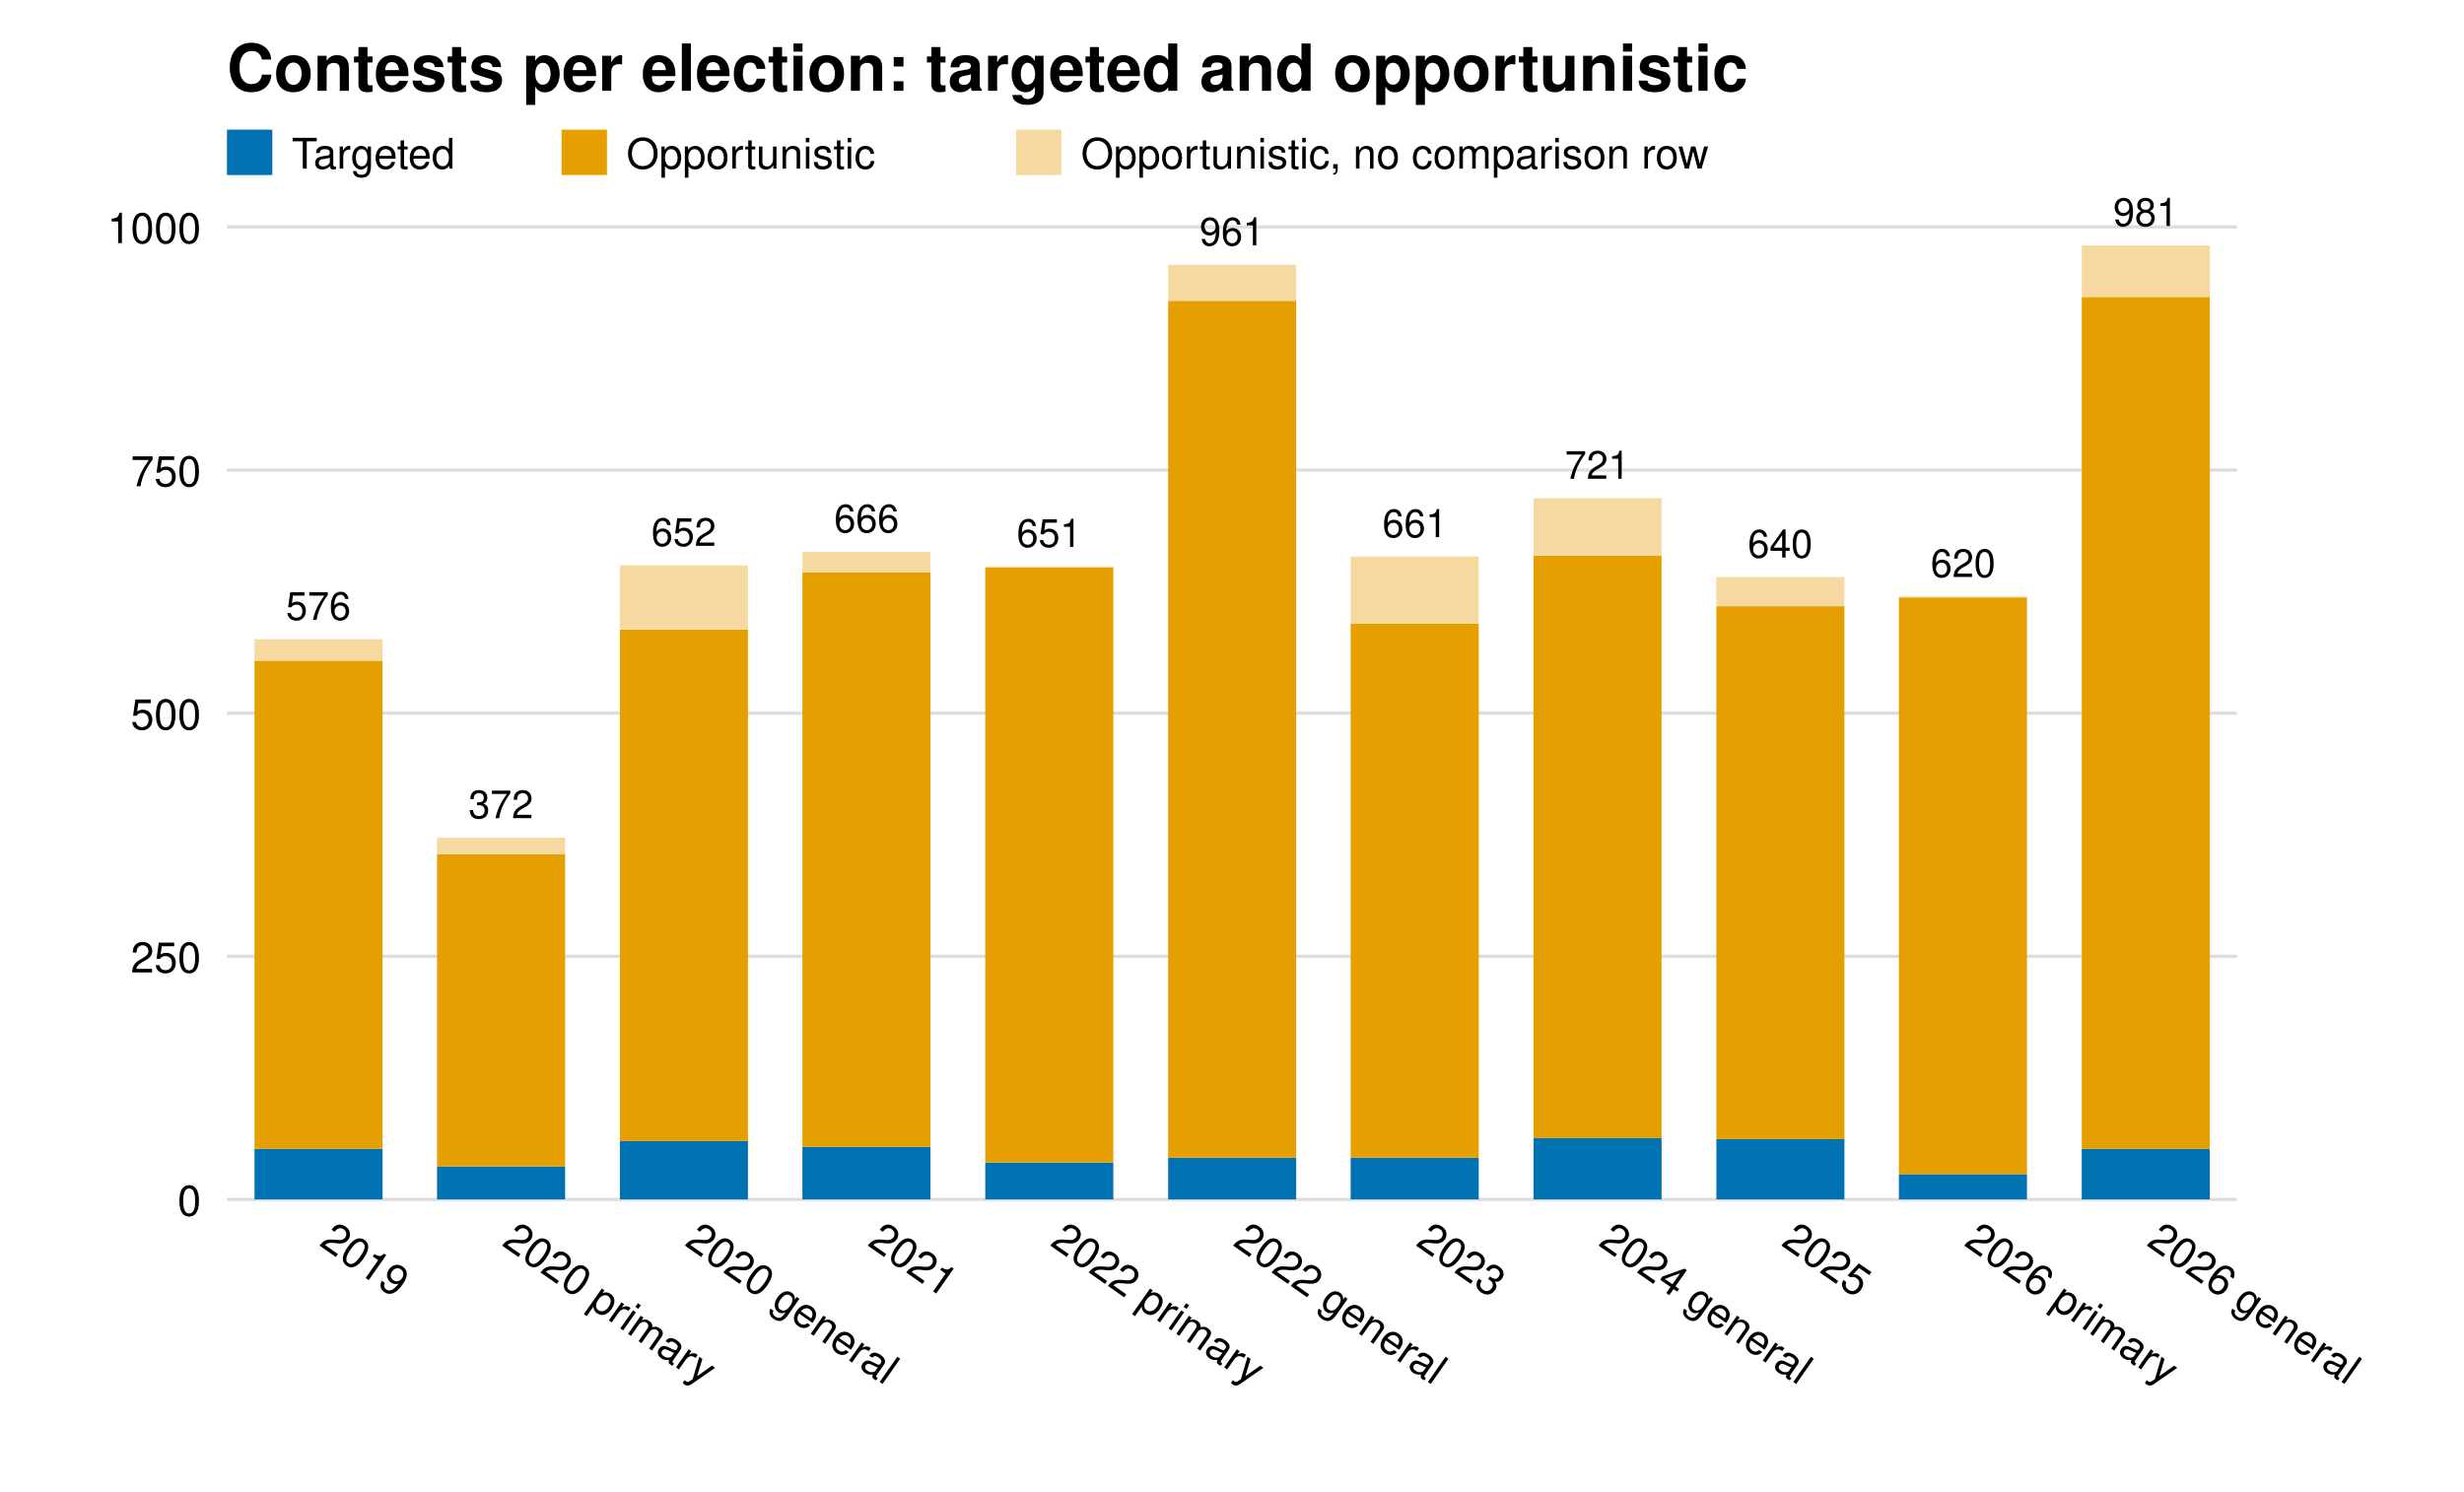
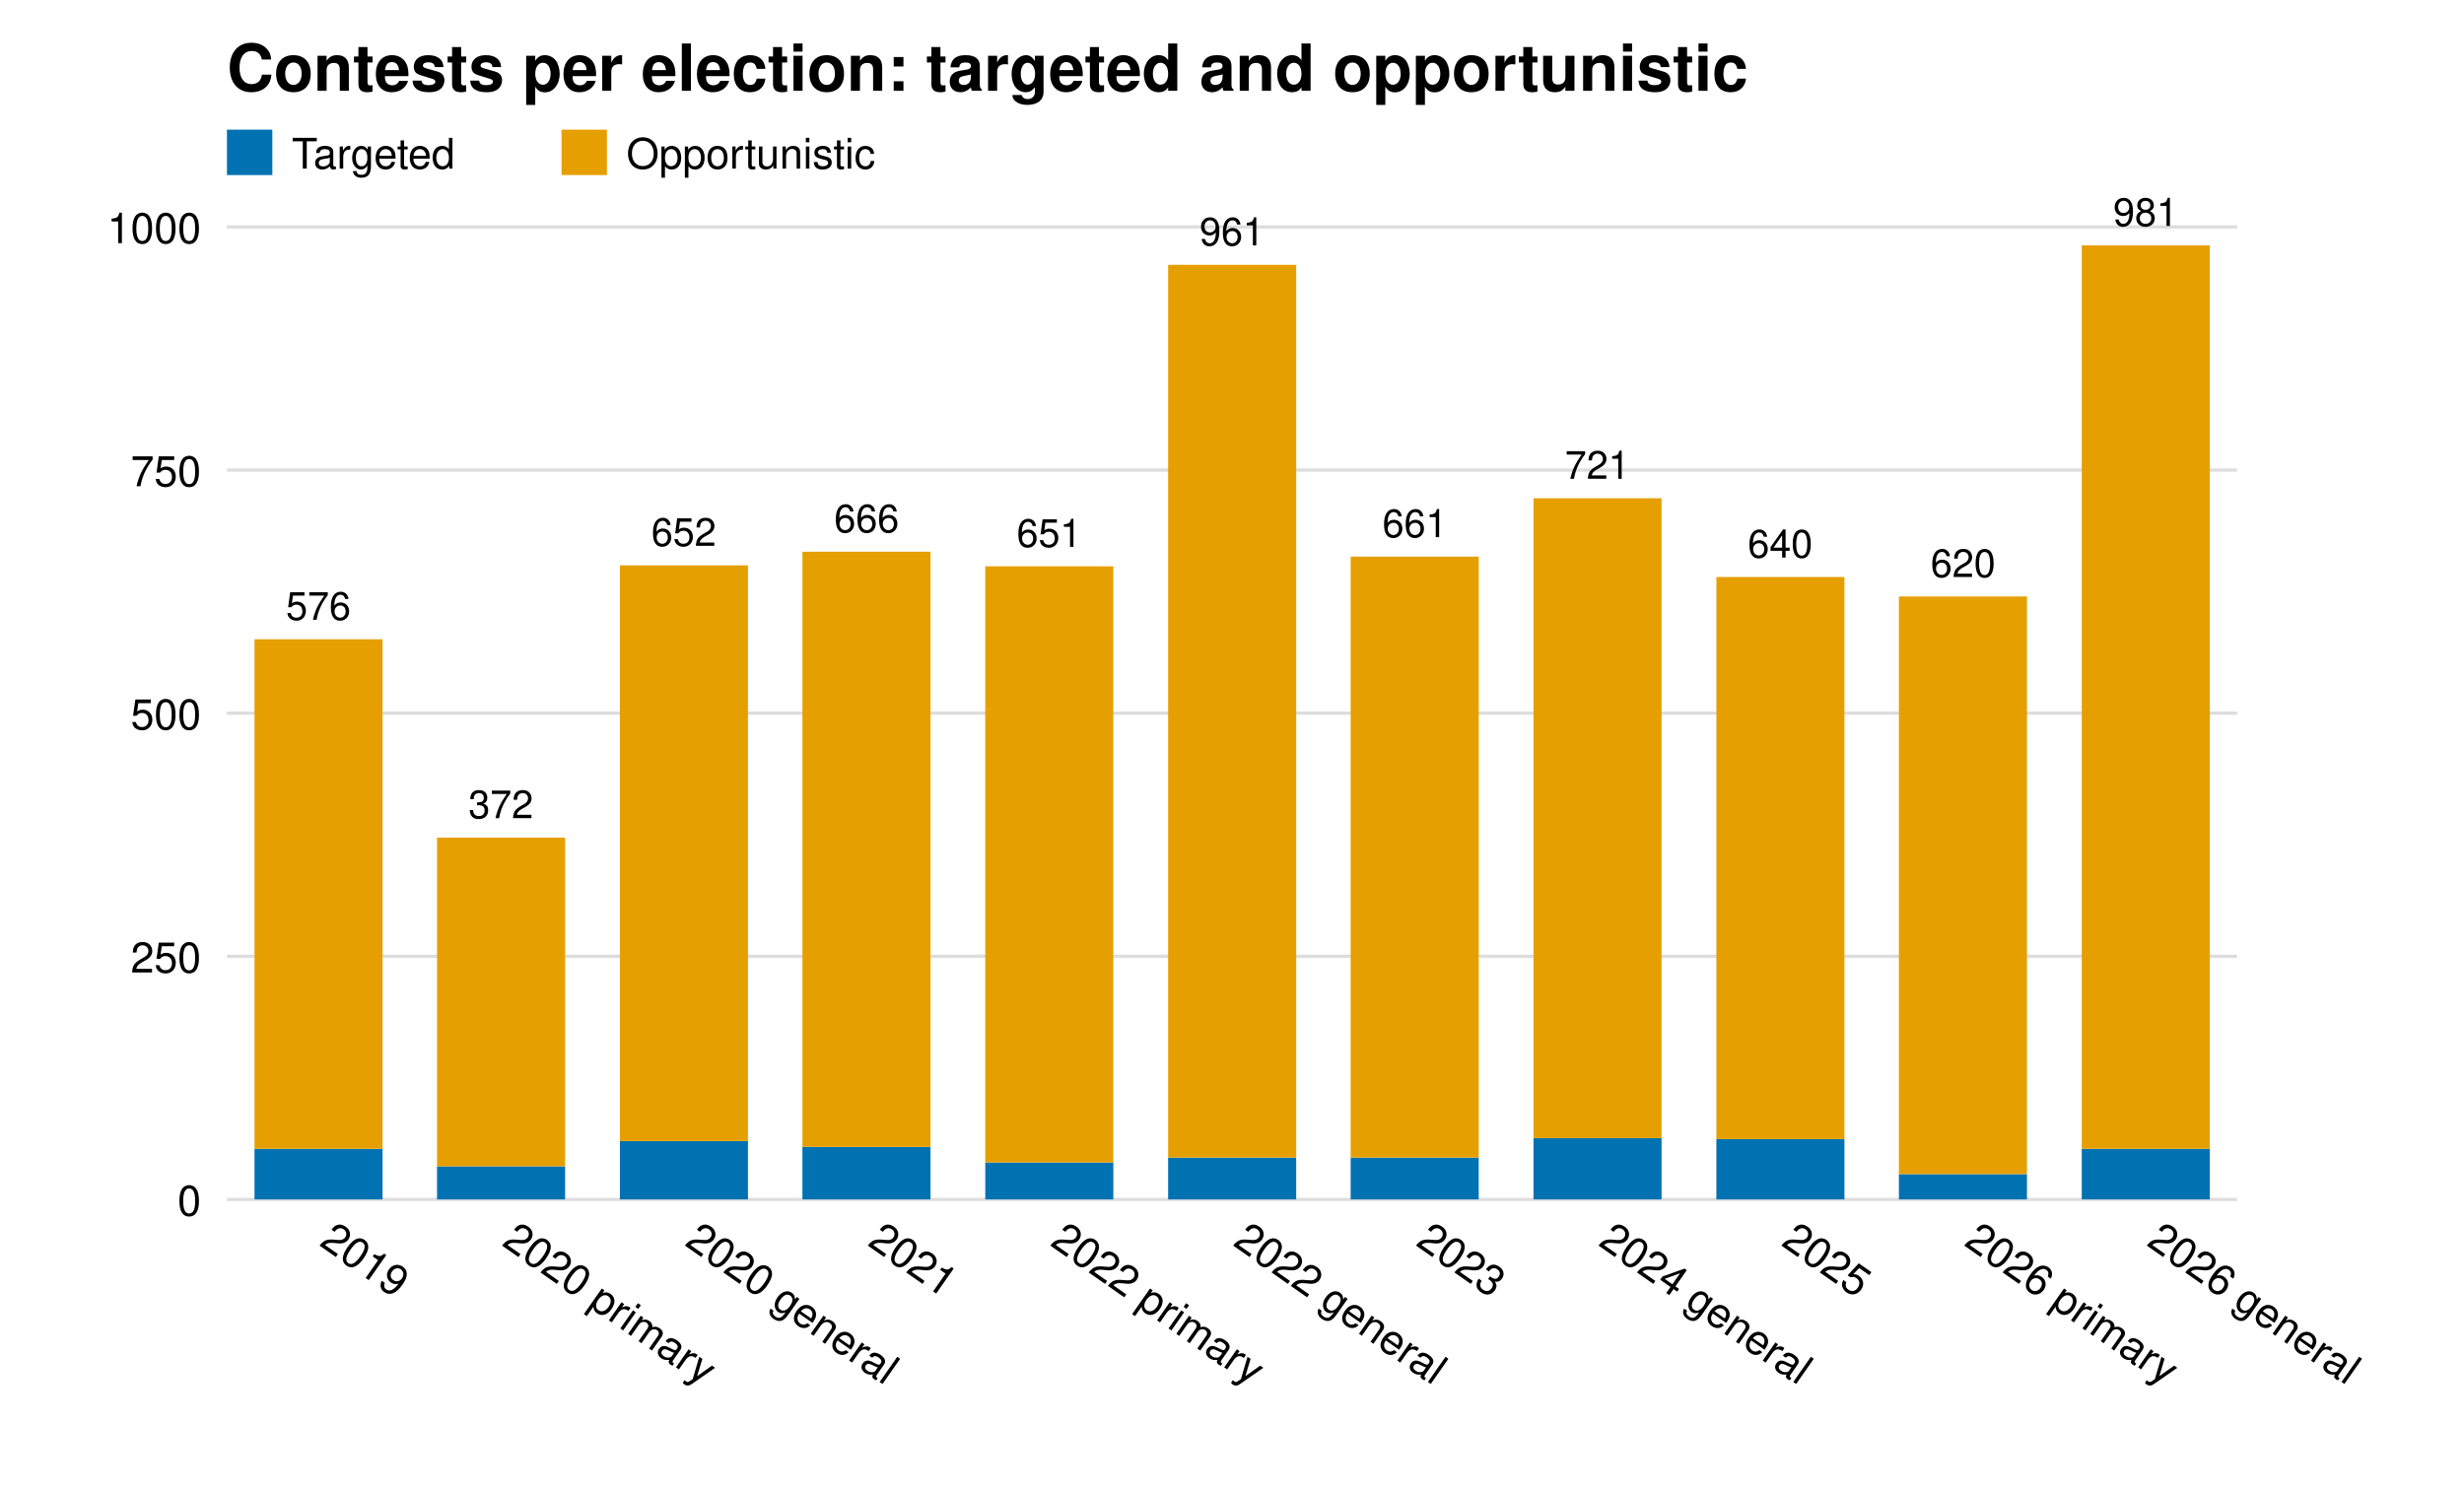
<svg xmlns="http://www.w3.org/2000/svg" width="760" height="460" viewBox="0 0 760 460" font-family="Helvetica, Arial, sans-serif">
  <text x="70" y="28" font-size="20" font-weight="bold">Contests per election: targeted and opportunistic</text>
  <line x1="70" x2="690" y1="370.0" y2="370.0" stroke="#dddddd" />
  <text x="62" y="375.0" font-size="13" text-anchor="end">0</text>
  <line x1="70" x2="690" y1="295.0" y2="295.0" stroke="#dddddd" />
  <text x="62" y="300.0" font-size="13" text-anchor="end">250</text>
  <line x1="70" x2="690" y1="220.0" y2="220.0" stroke="#dddddd" />
  <text x="62" y="225.0" font-size="13" text-anchor="end">500</text>
  <line x1="70" x2="690" y1="145.0" y2="145.0" stroke="#dddddd" />
  <text x="62" y="150.0" font-size="13" text-anchor="end">750</text>
  <line x1="70" x2="690" y1="70.0" y2="70.0" stroke="#dddddd" />
  <text x="62" y="75.0" font-size="13" text-anchor="end">1000</text>
  <rect x="78.5" y="354.4" width="39.5" height="15.6" fill="#0072B2" />
-   <rect x="78.5" y="203.8" width="39.5" height="150.6" fill="#E69F00" />
-   <rect x="78.5" y="197.2" width="39.5" height="6.6" fill="#F5D9A0" />
+   <rect x="78.5" y="197.2" width="39.5" height="157.2" fill="#E69F00" />
  <text x="98.2" y="191.2" font-size="12" text-anchor="middle">576</text>
  <text transform="translate(98.2,384) rotate(35)" font-size="13">2019</text>
  <rect x="134.8" y="359.8" width="39.5" height="10.2" fill="#0072B2" />
-   <rect x="134.8" y="263.5" width="39.5" height="96.3" fill="#E69F00" />
-   <rect x="134.8" y="258.4" width="39.5" height="5.1" fill="#F5D9A0" />
+   <rect x="134.8" y="258.4" width="39.5" height="101.4" fill="#E69F00" />
  <text x="154.5" y="252.4" font-size="12" text-anchor="middle">372</text>
  <text transform="translate(154.5,384) rotate(35)" font-size="13">2020 primary</text>
  <rect x="191.2" y="352.0" width="39.5" height="18.0" fill="#0072B2" />
-   <rect x="191.2" y="194.2" width="39.5" height="157.8" fill="#E69F00" />
-   <rect x="191.2" y="174.4" width="39.5" height="19.8" fill="#F5D9A0" />
+   <rect x="191.2" y="174.4" width="39.5" height="177.6" fill="#E69F00" />
  <text x="210.9" y="168.4" font-size="12" text-anchor="middle">652</text>
  <text transform="translate(210.9,384) rotate(35)" font-size="13">2020 general</text>
  <rect x="247.5" y="353.8" width="39.5" height="16.2" fill="#0072B2" />
-   <rect x="247.5" y="176.5" width="39.5" height="177.3" fill="#E69F00" />
-   <rect x="247.5" y="170.2" width="39.5" height="6.3" fill="#F5D9A0" />
+   <rect x="247.5" y="170.2" width="39.5" height="183.6" fill="#E69F00" />
  <text x="267.3" y="164.2" font-size="12" text-anchor="middle">666</text>
  <text transform="translate(267.3,384) rotate(35)" font-size="13">2021</text>
  <rect x="303.9" y="358.6" width="39.5" height="11.4" fill="#0072B2" />
-   <rect x="303.9" y="175.0" width="39.5" height="183.6" fill="#E69F00" />
-   <rect x="303.9" y="174.7" width="39.5" height="0.3" fill="#F5D9A0" />
+   <rect x="303.9" y="174.7" width="39.5" height="183.9" fill="#E69F00" />
  <text x="323.6" y="168.7" font-size="12" text-anchor="middle">651</text>
  <text transform="translate(323.6,384) rotate(35)" font-size="13">2022 primary</text>
  <rect x="360.3" y="357.1" width="39.5" height="12.9" fill="#0072B2" />
-   <rect x="360.3" y="92.8" width="39.5" height="264.3" fill="#E69F00" />
-   <rect x="360.3" y="81.7" width="39.5" height="11.1" fill="#F5D9A0" />
+   <rect x="360.3" y="81.7" width="39.5" height="275.4" fill="#E69F00" />
  <text x="380.0" y="75.7" font-size="12" text-anchor="middle">961</text>
  <text transform="translate(380.0,384) rotate(35)" font-size="13">2022 general</text>
  <rect x="416.6" y="357.1" width="39.5" height="12.9" fill="#0072B2" />
-   <rect x="416.6" y="192.4" width="39.5" height="164.7" fill="#E69F00" />
-   <rect x="416.6" y="171.7" width="39.5" height="20.7" fill="#F5D9A0" />
+   <rect x="416.6" y="171.7" width="39.5" height="185.4" fill="#E69F00" />
  <text x="436.4" y="165.7" font-size="12" text-anchor="middle">661</text>
  <text transform="translate(436.4,384) rotate(35)" font-size="13">2023</text>
  <rect x="473.0" y="351.1" width="39.5" height="18.9" fill="#0072B2" />
-   <rect x="473.0" y="171.4" width="39.5" height="179.7" fill="#E69F00" />
-   <rect x="473.0" y="153.7" width="39.5" height="17.7" fill="#F5D9A0" />
+   <rect x="473.0" y="153.7" width="39.5" height="197.4" fill="#E69F00" />
  <text x="492.7" y="147.7" font-size="12" text-anchor="middle">721</text>
  <text transform="translate(492.7,384) rotate(35)" font-size="13">2024 general</text>
  <rect x="529.4" y="351.4" width="39.5" height="18.6" fill="#0072B2" />
-   <rect x="529.4" y="187.0" width="39.5" height="164.4" fill="#E69F00" />
-   <rect x="529.4" y="178.0" width="39.5" height="9.0" fill="#F5D9A0" />
+   <rect x="529.4" y="178.0" width="39.5" height="173.4" fill="#E69F00" />
  <text x="549.1" y="172.0" font-size="12" text-anchor="middle">640</text>
  <text transform="translate(549.1,384) rotate(35)" font-size="13">2025</text>
  <rect x="585.7" y="362.2" width="39.5" height="7.8" fill="#0072B2" />
-   <rect x="585.7" y="184.3" width="39.5" height="177.9" fill="#E69F00" />
-   <rect x="585.7" y="184.0" width="39.5" height="0.3" fill="#F5D9A0" />
+   <rect x="585.7" y="184.0" width="39.5" height="178.2" fill="#E69F00" />
  <text x="605.5" y="178.0" font-size="12" text-anchor="middle">620</text>
  <text transform="translate(605.5,384) rotate(35)" font-size="13">2026 primary</text>
  <rect x="642.1" y="354.4" width="39.5" height="15.6" fill="#0072B2" />
-   <rect x="642.1" y="91.6" width="39.5" height="262.8" fill="#E69F00" />
-   <rect x="642.1" y="75.7" width="39.5" height="15.9" fill="#F5D9A0" />
+   <rect x="642.1" y="75.7" width="39.5" height="278.7" fill="#E69F00" />
  <text x="661.8" y="69.7" font-size="12" text-anchor="middle">981</text>
  <text transform="translate(661.8,384) rotate(35)" font-size="13">2026 general</text>
  <rect x="70" y="40" width="14" height="14" fill="#0072B2" />
  <text x="90" y="52" font-size="13">Targeted</text>
  <rect x="173.2" y="40" width="14" height="14" fill="#E69F00" />
  <text x="193.2" y="52" font-size="13">Opportunistic</text>
-   <rect x="313.4" y="40" width="14" height="14" fill="#F5D9A0" />
-   <text x="333.4" y="52" font-size="13">Opportunistic, no comparison row</text>
</svg>
